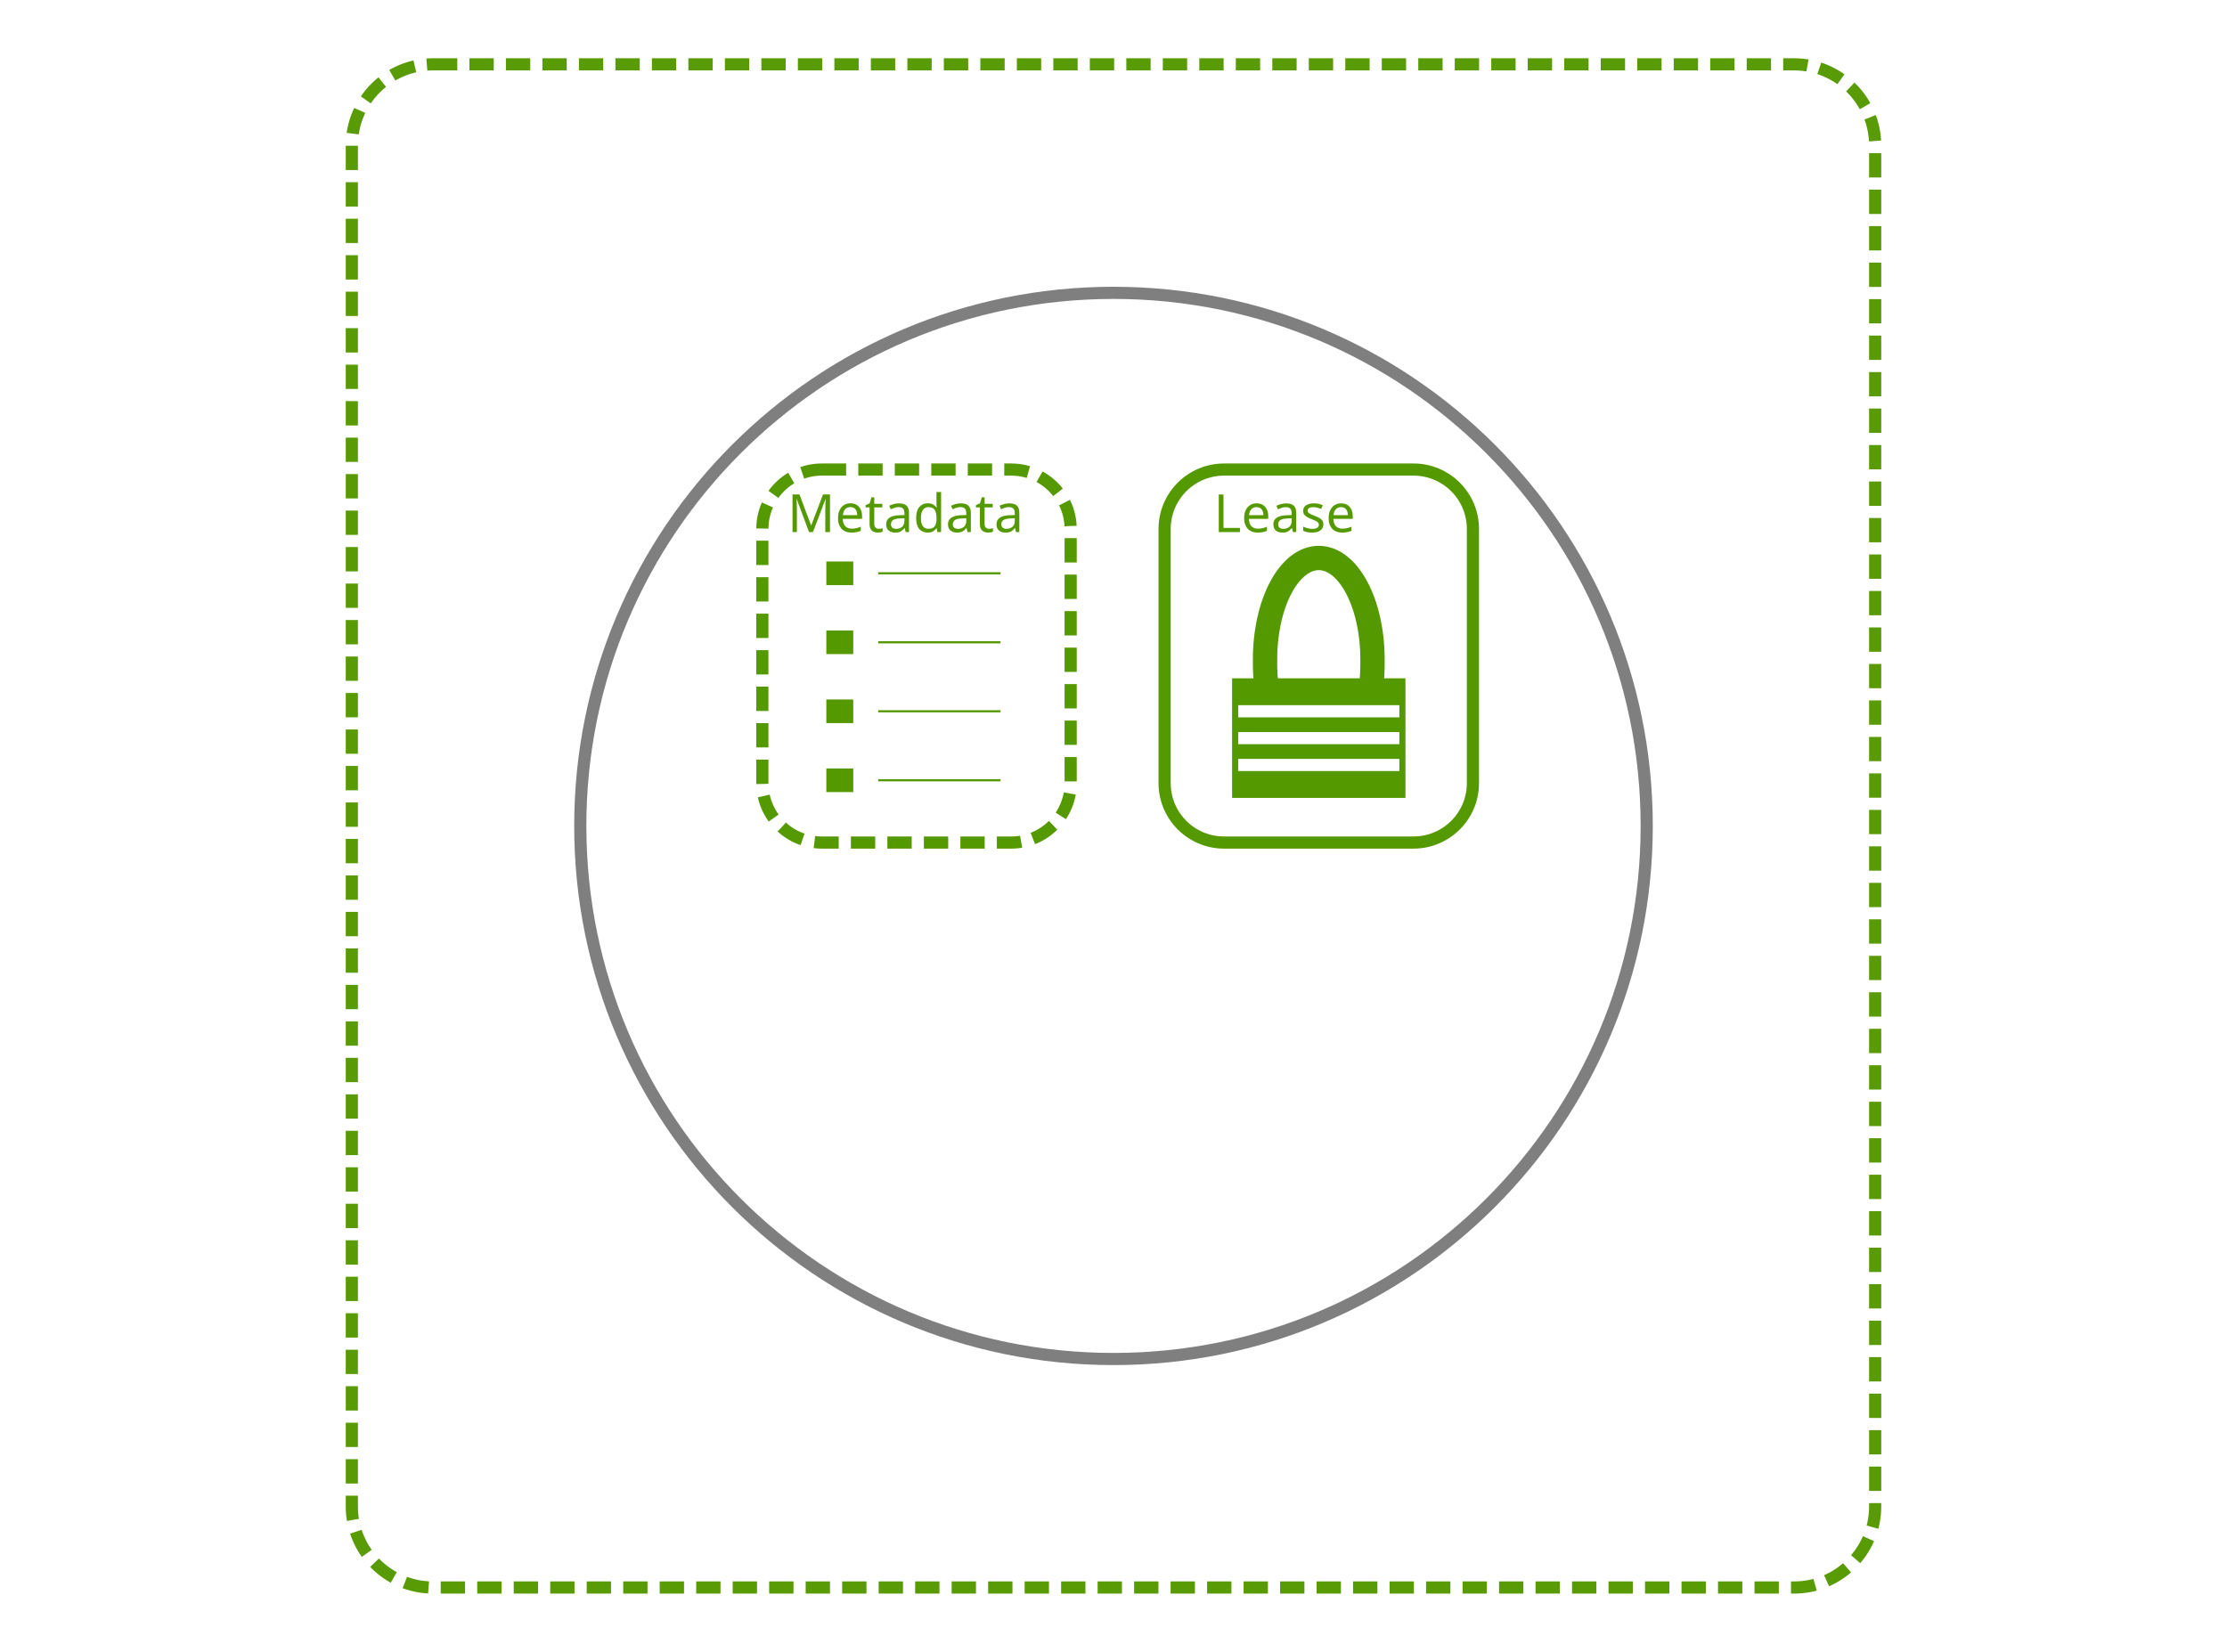
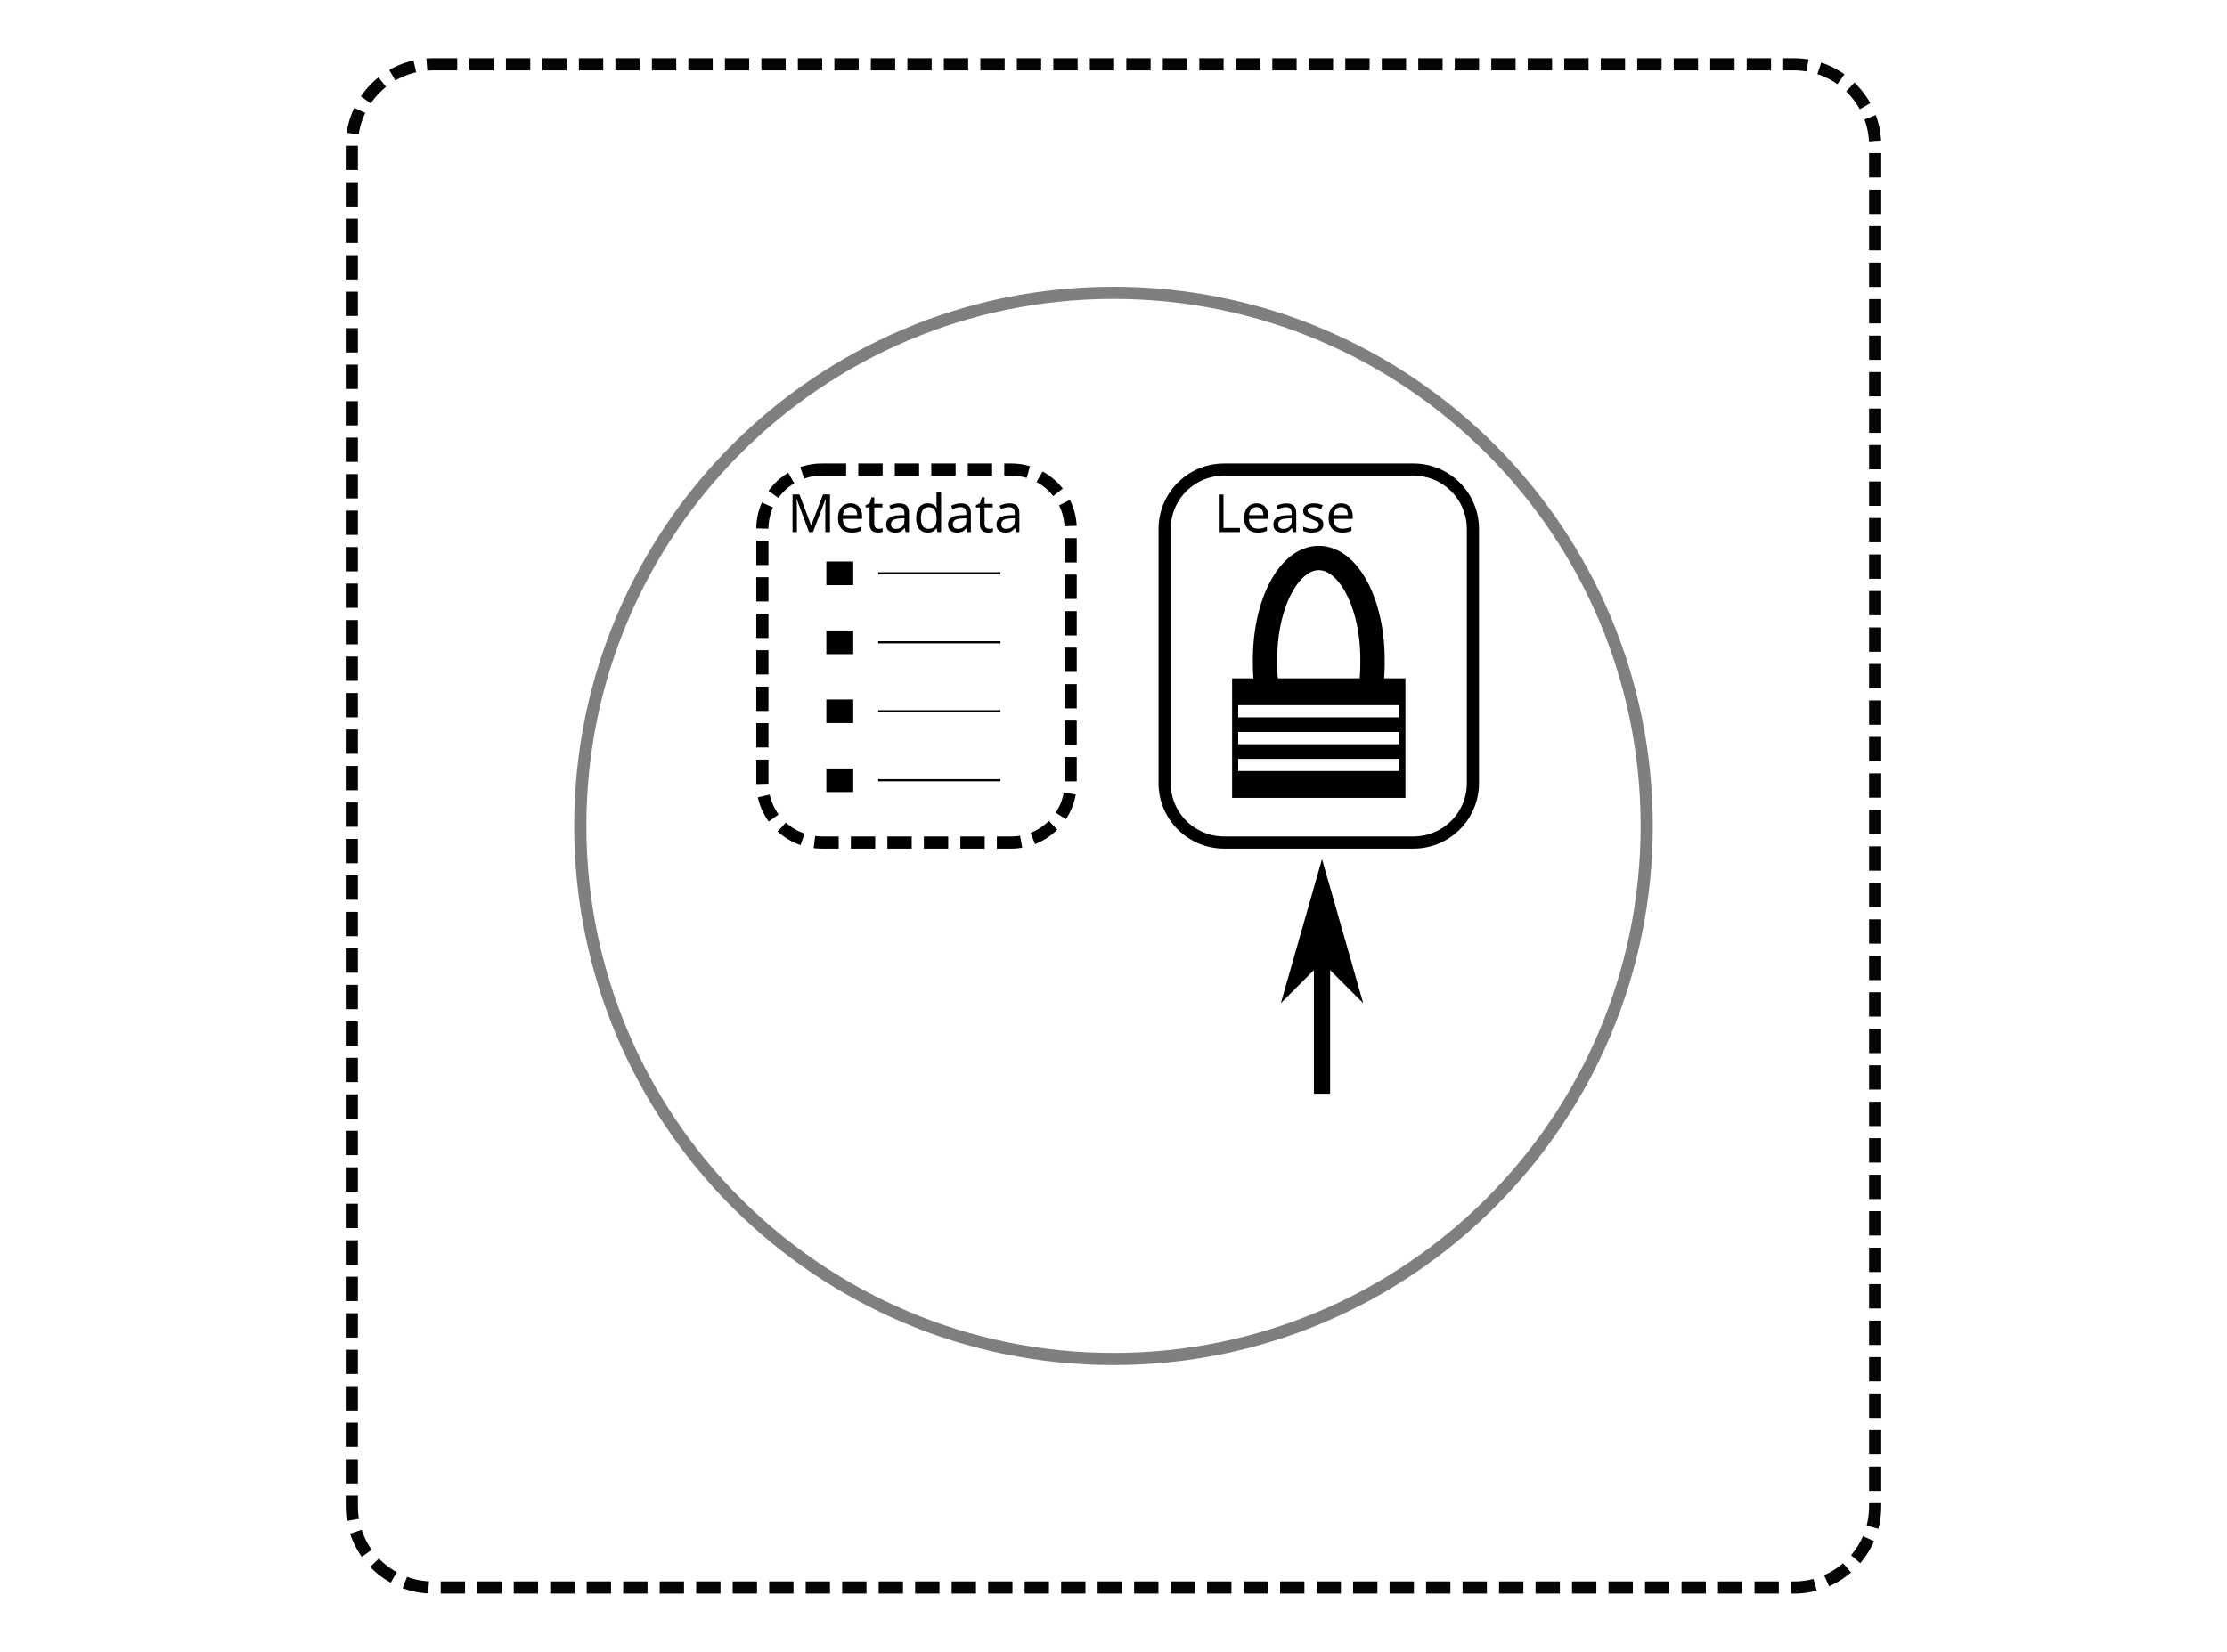
<svg xmlns="http://www.w3.org/2000/svg" xmlns:ns1="http://www.openswatchbook.org/uri/2009/osb" xmlns:xlink="http://www.w3.org/1999/xlink" width="155mm" height="115mm" id="svg5421" version="1.1" viewBox="0 0 549.213 407.48">
  <defs id="defs5423">
    <linearGradient id="linearGradient26904" ns1:paint="solid">
      <stop style="stop-color:#000000;stop-opacity:1;" offset="0" id="stop26906" />
    </linearGradient>
    <linearGradient id="linearGradient26550" ns1:paint="solid" gradientTransform="matrix(0.1275922,0,0,0.1275931,1808.758,-225.2812)">
      <stop style="stop-color:#000000;stop-opacity:1;" offset="0" id="stop26552" />
    </linearGradient>
    <linearGradient id="linearGradient26544" ns1:paint="solid">
      <stop style="stop-color:#000000;stop-opacity:1;" offset="0" id="stop26546" />
    </linearGradient>
    <linearGradient id="linearGradient26536" ns1:paint="solid">
      <stop style="stop-color:#000000;stop-opacity:1;" offset="0" id="stop26538" />
    </linearGradient>
    <linearGradient id="linearGradient26530" ns1:paint="solid">
      <stop style="stop-color:#000000;stop-opacity:1;" offset="0" id="stop26532" />
    </linearGradient>
    <linearGradient id="linearGradient25183" ns1:paint="solid" gradientTransform="matrix(0.4388646,0,0,0.4388646,1110.32,-238.4096)">
      <stop style="stop-color:#000000;stop-opacity:1;" offset="0" id="stop25185" />
    </linearGradient>
    <linearGradient id="linearGradient23743" ns1:paint="solid">
      <stop style="stop-color:#000000;stop-opacity:1;" offset="0" id="stop23745" />
    </linearGradient>
    <linearGradient id="linearGradient23686" ns1:paint="solid">
      <stop style="stop-color:#000000;stop-opacity:1;" offset="0" id="stop23688" />
    </linearGradient>
    <linearGradient id="linearGradient23674" ns1:paint="solid">
      <stop style="stop-color:#000000;stop-opacity:1;" offset="0" id="stop23676" />
    </linearGradient>
    <linearGradient id="linearGradient23616" ns1:paint="solid">
      <stop style="stop-color:#000000;stop-opacity:1;" offset="0" id="stop23618" />
    </linearGradient>
    <linearGradient id="linearGradient10726" ns1:paint="solid">
      <stop style="stop-color:#d8e7c4;stop-opacity:1;" offset="0" id="stop10728" />
    </linearGradient>
    <linearGradient id="linearGradient10700" ns1:paint="solid">
      <stop style="stop-color:#d8e7c4;stop-opacity:1;" offset="0" id="stop10702" />
    </linearGradient>
    <linearGradient id="white" ns1:paint="solid" gradientTransform="matrix(0.4388641,0,0,0.4388648,1904.313,-540.8635)">
      <stop style="stop-color:#ffffff;stop-opacity:1;" offset="0" id="stop10475" />
    </linearGradient>
    <linearGradient id="linearGradient10426" ns1:paint="solid" gradientTransform="matrix(0.3427216,0,0,0.1792132,992.7705,184.803)">
      <stop style="stop-color:#000000;stop-opacity:1;" offset="0" id="stop10428" />
    </linearGradient>
    <linearGradient id="linearGradient10420" ns1:paint="solid">
      <stop style="stop-color:#559900;stop-opacity:1;" offset="0" id="stop10422" />
    </linearGradient>
    <linearGradient id="Black" ns1:paint="solid" gradientTransform="matrix(75.33779,0,0,61.62382,87053.51,-62265.561)">
      <stop style="stop-color:#000000;stop-opacity:1;" offset="0" id="stop10414" />
    </linearGradient>
    <linearGradient id="wood" ns1:paint="solid">
      <stop style="stop-color:#7e3817;stop-opacity:1;" offset="0" id="stop10387" />
    </linearGradient>
    <linearGradient id="grass" ns1:paint="solid">
      <stop style="stop-color:#ddee77;stop-opacity:1;" offset="0" id="stop10379" />
    </linearGradient>
    <linearGradient id="stars" ns1:paint="solid" gradientTransform="translate(125.7135,301.0877)">
      <stop style="stop-color:#e7f6d3;stop-opacity:1;" offset="0" id="stop10371" />
    </linearGradient>
    <linearGradient id="sky" ns1:paint="solid">
      <stop style="stop-color:#88aaee;stop-opacity:1;" offset="0" id="stop10363" />
    </linearGradient>
    <linearGradient id="leaves" ns1:paint="solid">
      <stop style="stop-color:#559900;stop-opacity:1;" offset="0" id="stop10355" />
    </linearGradient>
-     <linearGradient xlink:href="#leaves" id="linearGradient25187" x1="798.5" y1="-67" x2="871.5" y2="-67" gradientUnits="userSpaceOnUse" gradientTransform="matrix(5.366801,0,0,5.367682,-3647.704,245.3946)" />
-     <linearGradient xlink:href="#leaves" id="linearGradient26534" x1="1013.683" y1="-7.166" x2="1086.974" y2="-7.166" gradientUnits="userSpaceOnUse" />
    <linearGradient xlink:href="#linearGradient26536" id="linearGradient26540" x1="755.479" y1="-191.308" x2="814.558" y2="-191.308" gradientUnits="userSpaceOnUse" />
-     <linearGradient xlink:href="#leaves" id="linearGradient26542" gradientTransform="matrix(0.4388646,0,0,0.4388646,1110.32,-238.4096)" gradientUnits="userSpaceOnUse" />
-     <linearGradient xlink:href="#leaves" id="linearGradient26548" x1="755.479" y1="-191.308" x2="814.558" y2="-191.308" gradientUnits="userSpaceOnUse" />
-     <linearGradient xlink:href="#leaves" id="linearGradient26554" x1="1015.781" y1="-7.166" x2="1086.974" y2="-7.166" gradientUnits="userSpaceOnUse" />
    <linearGradient xlink:href="#white" id="linearGradient12363" x1="310" y1="-102" x2="370" y2="-102" gradientUnits="userSpaceOnUse" gradientTransform="matrix(0.6624679,0,0,0.6624688,658.9593,-74.95624)" />
    <linearGradient xlink:href="#white" id="linearGradient12371" x1="310" y1="-92" x2="370" y2="-92" gradientUnits="userSpaceOnUse" gradientTransform="matrix(0.6624679,0,0,0.6624688,658.9593,-74.95624)" />
    <linearGradient xlink:href="#white" id="linearGradient12379" x1="310" y1="-82" x2="370" y2="-82" gradientUnits="userSpaceOnUse" gradientTransform="matrix(0.6624679,0,0,0.6624688,658.9593,-74.95624)" />
    <linearGradient xlink:href="#linearGradient26550" id="linearGradient12424" gradientTransform="matrix(1,0,0,1.166667,-310,-22.50802)" gradientUnits="userSpaceOnUse" />
    <linearGradient xlink:href="#linearGradient26550" id="linearGradient12440" gradientTransform="matrix(1,0,0,0.5,2474.8,-637.1454)" gradientUnits="userSpaceOnUse" />
-     <linearGradient xlink:href="#leaves" id="linearGradient26908" x1="866.614" y1="-191.367" x2="902.368" y2="-191.367" gradientUnits="userSpaceOnUse" />
-     <linearGradient xlink:href="#leaves" id="linearGradient26910" gradientTransform="matrix(0.4388637,0,0,0.438865,1458.611,-233.1101)" gradientUnits="userSpaceOnUse" />
-     <linearGradient xlink:href="#leaves" id="linearGradient26917" gradientTransform="matrix(0.1275922,0,0,0.1275931,1808.758,-225.2812)" gradientUnits="userSpaceOnUse" />
-     <linearGradient xlink:href="#leaves" id="linearGradient26919" gradientTransform="matrix(0.1275922,0,0,0.1275931,1808.758,-225.2812)" gradientUnits="userSpaceOnUse" />
-     <linearGradient xlink:href="#leaves" id="linearGradient26921" gradientTransform="matrix(0.1275922,0,0,0.1275931,1808.758,-225.2812)" gradientUnits="userSpaceOnUse" />
+     <marker orient="auto" refY="0" refX="0" id="Arrow1Mstart" style="overflow:visible">
+       <path id="path15686" d="M 0,0 5,-5 -12.5,0 5,5 0,0 Z" style="fill:#000000;fill-opacity:1;fill-rule:evenodd;stroke:#000000;stroke-width:1pt;stroke-opacity:1" transform="matrix(0.4,0,0,0.4,4,0)" />
+     </marker>
  </defs>
  <g id="layer1" transform="translate(-558.968,317.9803)">
-     <rect style="opacity:0.98;fill:none;fill-opacity:1;stroke:url(#linearGradient25187);stroke-width:3;stroke-miterlimit:4;stroke-dasharray:6, 3;stroke-dashoffset:0;stroke-opacity:1" id="rect23741" width="375.676" height="375.738" x="645.736" y="-302.109" rx="20" ry="20" />
+     <rect style="opacity:0.98;fill:none;fill-opacity:1;stroke:#000000;stroke-width:3;stroke-miterlimit:4;stroke-dasharray:6, 3;stroke-dashoffset:0;stroke-opacity:1" id="rect23741" width="375.676" height="375.738" x="645.736" y="-302.109" rx="20" ry="20" />
    <circle style="fill:url(#white);fill-opacity:1;stroke:#000000;stroke-width:3;stroke-miterlimit:4;stroke-dasharray:none;stroke-dashoffset:0;stroke-opacity:0.502" id="path12126" cx="833.574" cy="-114.24" r="131.5" />
-     <rect style="fill:none;fill-opacity:1;stroke:url(#linearGradient26542);stroke-width:3;stroke-miterlimit:4;stroke-dasharray:6, 3;stroke-dashoffset:0;stroke-opacity:1" id="rect10724" width="76.034" height="92.009" x="746.977" y="-202.15" rx="14.66" ry="14.66" />
-     <g id="g10766" transform="matrix(0.603246,0,0,0.5299292,149.9895,-147.2343)" style="stroke:url(#linearGradient26534);stroke-width:0.999;stroke-miterlimit:4;stroke-dasharray:none;fill-opacity:1.0;fill:url(#linearGradient26554)">
-       <g transform="translate(86.97413,176.5746)" id="g10744" style="stroke:url(#linearGradient26534);stroke-width:0.999;stroke-miterlimit:4;stroke-dasharray:none;fill-opacity:1.0;fill:url(#linearGradient26554)">
-         <rect style="fill:url(#linearGradient26554);fill-opacity:1.0;stroke:url(#linearGradient26534);stroke-width:0.999;stroke-miterlimit:4;stroke-dasharray:none;stroke-dashoffset:0;stroke-opacity:1" id="rect10732" width="10" height="10" x="929.307" y="-140.568" />
-         <path style="fill:url(#linearGradient26554);fill-rule:evenodd;stroke:url(#linearGradient26534);stroke-width:0.999;stroke-linecap:butt;stroke-linejoin:miter;stroke-miterlimit:4;stroke-dasharray:none;stroke-opacity:1;fill-opacity:1.0" d="m 950,-135.568 50,0" id="path10742" />
+     <rect style="fill:none;fill-opacity:1;stroke:#000000;stroke-width:3;stroke-miterlimit:4;stroke-dasharray:6, 3;stroke-dashoffset:0;stroke-opacity:1" id="rect10724" width="76.034" height="92.009" x="746.977" y="-202.15" rx="14.66" ry="14.66" />
+     <g id="g10766" transform="matrix(0.603246,0,0,0.5299292,149.9895,-147.2343)" style="stroke:#000000;stroke-width:0.999;stroke-miterlimit:4;stroke-dasharray:none;fill-opacity:1;fill:#000000;stroke-opacity:1">
+       <g transform="translate(86.97413,176.5746)" id="g10744" style="stroke:#000000;stroke-width:0.999;stroke-miterlimit:4;stroke-dasharray:none;fill-opacity:1;fill:#000000;stroke-opacity:1">
+         <rect style="fill:#000000;fill-opacity:1;stroke:#000000;stroke-width:0.999;stroke-miterlimit:4;stroke-dasharray:none;stroke-dashoffset:0;stroke-opacity:1" id="rect10732" width="10" height="10" x="929.307" y="-140.568" />
+         <path style="fill:#000000;fill-rule:evenodd;stroke:#000000;stroke-width:0.999;stroke-linecap:butt;stroke-linejoin:miter;stroke-miterlimit:4;stroke-dasharray:none;stroke-opacity:1;fill-opacity:1" d="m 950,-135.568 50,0" id="path10742" />
      </g>
-       <g id="g10748" transform="translate(86.97413,144.4598)" style="stroke:url(#linearGradient26534);stroke-width:0.999;stroke-miterlimit:4;stroke-dasharray:none;fill-opacity:1.0;fill:url(#linearGradient26554)">
-         <rect y="-140.568" x="929.307" height="10" width="10" id="rect10750" style="fill:url(#linearGradient26554);fill-opacity:1.0;stroke:url(#linearGradient26534);stroke-width:0.999;stroke-miterlimit:4;stroke-dasharray:none;stroke-dashoffset:0;stroke-opacity:1" />
-         <path id="path10752" d="m 950,-135.568 50,0" style="fill:url(#linearGradient26554);fill-rule:evenodd;stroke:url(#linearGradient26534);stroke-width:0.999;stroke-linecap:butt;stroke-linejoin:miter;stroke-miterlimit:4;stroke-dasharray:none;stroke-opacity:1;fill-opacity:1.0" />
+       <g id="g10748" transform="translate(86.97413,144.4598)" style="stroke:#000000;stroke-width:0.999;stroke-miterlimit:4;stroke-dasharray:none;fill-opacity:1;fill:#000000;stroke-opacity:1">
+         <rect y="-140.568" x="929.307" height="10" width="10" id="rect10750" style="fill:#000000;fill-opacity:1;stroke:#000000;stroke-width:0.999;stroke-miterlimit:4;stroke-dasharray:none;stroke-dashoffset:0;stroke-opacity:1" />
+         <path id="path10752" d="m 950,-135.568 50,0" style="fill:#000000;fill-rule:evenodd;stroke:#000000;stroke-width:0.999;stroke-linecap:butt;stroke-linejoin:miter;stroke-miterlimit:4;stroke-dasharray:none;stroke-opacity:1;fill-opacity:1" />
      </g>
-       <g transform="translate(86.97413,112.345)" id="g10754" style="stroke:url(#linearGradient26534);stroke-width:0.999;stroke-miterlimit:4;stroke-dasharray:none;fill-opacity:1.0;fill:url(#linearGradient26554)">
-         <rect style="fill:url(#linearGradient26554);fill-opacity:1.0;stroke:url(#linearGradient26534);stroke-width:0.999;stroke-miterlimit:4;stroke-dasharray:none;stroke-dashoffset:0;stroke-opacity:1" id="rect10756" width="10" height="10" x="929.307" y="-140.568" />
-         <path style="fill:url(#linearGradient26554);fill-rule:evenodd;stroke:url(#linearGradient26534);stroke-width:0.999;stroke-linecap:butt;stroke-linejoin:miter;stroke-miterlimit:4;stroke-dasharray:none;stroke-opacity:1;fill-opacity:1.0" d="m 950,-135.568 50,0" id="path10758" />
+       <g transform="translate(86.97413,112.345)" id="g10754" style="stroke:#000000;stroke-width:0.999;stroke-miterlimit:4;stroke-dasharray:none;fill-opacity:1;fill:#000000;stroke-opacity:1">
+         <rect style="fill:#000000;fill-opacity:1;stroke:#000000;stroke-width:0.999;stroke-miterlimit:4;stroke-dasharray:none;stroke-dashoffset:0;stroke-opacity:1" id="rect10756" width="10" height="10" x="929.307" y="-140.568" />
+         <path style="fill:#000000;fill-rule:evenodd;stroke:#000000;stroke-width:0.999;stroke-linecap:butt;stroke-linejoin:miter;stroke-miterlimit:4;stroke-dasharray:none;stroke-opacity:1;fill-opacity:1" d="m 950,-135.568 50,0" id="path10758" />
      </g>
-       <g id="g10760" transform="translate(86.97413,80.23023)" style="stroke:url(#linearGradient26534);stroke-width:0.999;stroke-miterlimit:4;stroke-dasharray:none;fill-opacity:1.0;fill:url(#linearGradient26554)">
-         <rect y="-140.568" x="929.307" height="10" width="10" id="rect10762" style="fill:url(#linearGradient26554);fill-opacity:1.0;stroke:url(#linearGradient26534);stroke-width:0.999;stroke-miterlimit:4;stroke-dasharray:none;stroke-dashoffset:0;stroke-opacity:1" />
-         <path id="path10764" d="m 950,-135.568 50,0" style="fill:url(#linearGradient26554);fill-rule:evenodd;stroke:url(#linearGradient26534);stroke-width:0.999;stroke-linecap:butt;stroke-linejoin:miter;stroke-miterlimit:4;stroke-dasharray:none;stroke-opacity:1;fill-opacity:1.0" />
+       <g id="g10760" transform="translate(86.97413,80.23023)" style="stroke:#000000;stroke-width:0.999;stroke-miterlimit:4;stroke-dasharray:none;fill-opacity:1;fill:#000000;stroke-opacity:1">
+         <rect y="-140.568" x="929.307" height="10" width="10" id="rect10762" style="fill:#000000;fill-opacity:1;stroke:#000000;stroke-width:0.999;stroke-miterlimit:4;stroke-dasharray:none;stroke-dashoffset:0;stroke-opacity:1" />
+         <path id="path10764" d="m 950,-135.568 50,0" style="fill:#000000;fill-rule:evenodd;stroke:#000000;stroke-width:0.999;stroke-linecap:butt;stroke-linejoin:miter;stroke-miterlimit:4;stroke-dasharray:none;stroke-opacity:1;fill-opacity:1" />
      </g>
    </g>
-     <text xml:space="preserve" style="font-style:normal;font-weight:normal;font-size:12.988px;line-height:125%;font-family:Sans;letter-spacing:0px;word-spacing:0px;fill:url(#linearGradient26548);fill-opacity:1.0;stroke:none;stroke-width:1px;stroke-linecap:butt;stroke-linejoin:miter;stroke-opacity:1" x="754.204" y="-186.466" id="text10780" transform="scale(0.9986097,1.001392)">
-       <tspan id="tspan10782" x="754.204" y="-186.466" style="stroke:none;fill-opacity:1.0;fill:url(#linearGradient26548)">Metadata</tspan>
+     <text xml:space="preserve" style="font-style:normal;font-weight:normal;font-size:12.988px;line-height:125%;font-family:Sans;letter-spacing:0px;word-spacing:0px;fill:#000000;fill-opacity:1;stroke:none;stroke-width:1px;stroke-linecap:butt;stroke-linejoin:miter;stroke-opacity:1;" x="754.204" y="-186.466" id="text10780" transform="scale(0.9986097,1.001392)">
+       <tspan id="tspan10782" x="754.204" y="-186.466" style="stroke:none;fill-opacity:1;fill:#000000;">Metadata</tspan>
    </text>
    <ellipse style="fill:url(#white);fill-opacity:1;stroke:url(#linearGradient26550);stroke-width:3;stroke-miterlimit:4;stroke-dasharray:none;stroke-dashoffset:0;stroke-opacity:1" id="path12126-3" cx="1339.574" cy="-106.24" rx="131.5" ry="131.5" />
    <g id="g12474" transform="matrix(0.6624679,0,0,0.6624688,1151.876,-66.95616)">
      <rect ry="22.13" rx="22.13" y="-192" x="152.613" height="138.888" width="114.774" id="rect10724-6" style="fill:none;fill-opacity:1;stroke:url(#linearGradient26550);stroke-width:4.529;stroke-miterlimit:4;stroke-dasharray:none;stroke-dashoffset:0;stroke-opacity:1" />
      <g transform="matrix(0.9106033,0,0,0.7999311,-748.5435,-109.1043)" id="g10766-1">
        <g id="g10744-0" transform="translate(86.97413,176.5746)">
          <rect y="-140.568" x="929.307" height="10" width="10" id="rect10732-1" style="fill:url(#linearGradient26550);fill-opacity:1;stroke:url(#linearGradient26550);stroke-width:5.195;stroke-miterlimit:4;stroke-dasharray:none;stroke-dashoffset:0;stroke-opacity:1" />
          <path id="path10742-6" d="m 950,-135.568 50,0" style="fill:none;fill-rule:evenodd;stroke:#000000;stroke-width:3.463;stroke-linecap:butt;stroke-linejoin:miter;stroke-miterlimit:4;stroke-dasharray:none;stroke-opacity:1" />
        </g>
        <g transform="translate(86.97413,144.4598)" id="g10748-5">
          <rect style="fill:url(#linearGradient26550);fill-opacity:1;stroke:url(#linearGradient26550);stroke-width:5.195;stroke-miterlimit:4;stroke-dasharray:none;stroke-dashoffset:0;stroke-opacity:1" id="rect10750-1" width="10" height="10" x="929.307" y="-140.568" />
          <path style="fill:none;fill-rule:evenodd;stroke:#000000;stroke-width:3.463;stroke-linecap:butt;stroke-linejoin:miter;stroke-miterlimit:4;stroke-dasharray:none;stroke-opacity:1" d="m 950,-135.568 50,0" id="path10752-2" />
        </g>
        <g id="g10754-5" transform="translate(86.97413,112.345)">
          <rect y="-140.568" x="929.307" height="10" width="10" id="rect10756-3" style="fill:url(#linearGradient26550);fill-opacity:1;stroke:url(#linearGradient26550);stroke-width:5.195;stroke-miterlimit:4;stroke-dasharray:none;stroke-dashoffset:0;stroke-opacity:1" />
          <path id="path10758-9" d="m 950,-135.568 50,0" style="fill:none;fill-rule:evenodd;stroke:#000000;stroke-width:3.463;stroke-linecap:butt;stroke-linejoin:miter;stroke-miterlimit:4;stroke-dasharray:none;stroke-opacity:1" />
        </g>
        <g transform="translate(86.97413,80.23023)" id="g10760-0">
          <rect style="fill:url(#linearGradient26550);fill-opacity:1;stroke:url(#linearGradient26550);stroke-width:5.195;stroke-miterlimit:4;stroke-dasharray:none;stroke-dashoffset:0;stroke-opacity:1" id="rect10762-7" width="10" height="10" x="929.307" y="-140.568" />
          <path style="fill:none;fill-rule:evenodd;stroke:#000000;stroke-width:3.463;stroke-linecap:butt;stroke-linejoin:miter;stroke-miterlimit:4;stroke-dasharray:none;stroke-opacity:1" d="m 950,-135.568 50,0" id="path10764-5" />
        </g>
      </g>
      <text transform="scale(0.9986097,1.001392)" id="text10780-0" y="-168.482" x="162.165" style="font-style:normal;font-weight:normal;font-size:19.605px;line-height:125%;font-family:Sans;letter-spacing:0px;word-spacing:0px;fill:#000000;fill-opacity:1;stroke:none;stroke-width:1px;stroke-linecap:butt;stroke-linejoin:miter;stroke-opacity:1" xml:space="preserve">
        <tspan y="-168.482" x="162.165" id="tspan10782-2">Metadata</tspan>
      </text>
    </g>
-     <text xml:space="preserve" style="font-style:normal;font-variant:normal;font-weight:normal;font-stretch:normal;font-size:12.988px;line-height:125%;font-family:Sans;-inkscape-font-specification:'Sans, Normal';text-align:center;letter-spacing:0px;word-spacing:0px;writing-mode:lr-tb;text-anchor:middle;fill:url(#linearGradient26908);fill-opacity:1.0;stroke:none;stroke-width:1px;stroke-linecap:butt;stroke-linejoin:miter;stroke-opacity:1" x="884.199" y="-186.725" id="text12353">
-       <tspan id="tspan12355" x="884.199" y="-186.725" style="fill-opacity:1.0;fill:url(#linearGradient26908)">Lease</tspan>
+     <text xml:space="preserve" style="font-style:normal;font-variant:normal;font-weight:normal;font-stretch:normal;font-size:12.988px;line-height:125%;font-family:Sans;-inkscape-font-specification:'Sans, Normal';text-align:center;letter-spacing:0px;word-spacing:0px;writing-mode:lr-tb;text-anchor:middle;fill:#000000;fill-opacity:1;stroke:none;stroke-width:1px;stroke-linecap:butt;stroke-linejoin:miter;stroke-opacity:1;" x="884.199" y="-186.725" id="text12353">
+       <tspan id="tspan12355" x="884.199" y="-186.725" style="fill-opacity:1;fill:#000000;">Lease</tspan>
    </text>
-     <rect style="fill:url(#linearGradient26921);fill-opacity:1;stroke:url(#linearGradient26919);stroke-width:3;stroke-miterlimit:4;stroke-dasharray:none;stroke-dashoffset:0;stroke-opacity:1" id="rect12349" width="39.748" height="26.499" x="864.324" y="-149.153" />
-     <rect style="fill:none;fill-opacity:1;stroke:url(#linearGradient26917);stroke-width:6;stroke-miterlimit:4;stroke-dasharray:none;stroke-dashoffset:0;stroke-opacity:1" id="rect12351" width="26.499" height="51.057" x="870.949" y="-180.336" ry="25" rx="25" />
+     <rect style="fill:#000000;fill-opacity:1;stroke:#000000;stroke-width:3;stroke-miterlimit:4;stroke-dasharray:none;stroke-dashoffset:0;stroke-opacity:1" id="rect12349" width="39.748" height="26.499" x="864.324" y="-149.153" />
+     <rect style="fill:none;fill-opacity:1;stroke:#000000;stroke-width:6;stroke-miterlimit:4;stroke-dasharray:none;stroke-dashoffset:0;stroke-opacity:1" id="rect12351" width="26.499" height="51.057" x="870.949" y="-180.336" ry="25" rx="25" />
    <path style="fill:none;fill-rule:evenodd;stroke:url(#linearGradient12363);stroke-width:3;stroke-linecap:butt;stroke-linejoin:miter;stroke-miterlimit:4;stroke-dasharray:none;stroke-opacity:1" d="m 864.324,-142.528 39.748,0" id="path12357" />
    <path style="fill:none;fill-rule:evenodd;stroke:url(#linearGradient12371);stroke-width:3;stroke-linecap:butt;stroke-linejoin:miter;stroke-miterlimit:4;stroke-dasharray:none;stroke-opacity:1" d="m 864.324,-135.903 39.748,0" id="path12365" />
    <path style="fill:none;fill-rule:evenodd;stroke:url(#linearGradient12379);stroke-width:3;stroke-linecap:butt;stroke-linejoin:miter;stroke-miterlimit:4;stroke-dasharray:none;stroke-opacity:1" d="m 864.324,-129.279 39.748,0" id="path12373" />
-     <rect ry="14.66" rx="14.66" y="-202.15" x="846.181" height="92.009" width="76.034" id="rect12347" style="fill:none;fill-opacity:1;stroke:url(#linearGradient26910);stroke-width:3;stroke-miterlimit:4;stroke-dasharray:none;stroke-dashoffset:0;stroke-opacity:1" />
+     <rect ry="14.66" rx="14.66" y="-202.15" x="846.181" height="92.009" width="76.034" id="rect12347" style="fill:none;fill-opacity:1;stroke:#000000;stroke-width:3;stroke-miterlimit:4;stroke-dasharray:none;stroke-dashoffset:0;stroke-opacity:1" />
    <g id="g12503" transform="matrix(0.6624679,0,0,0.6624688,1116.579,-62.97576)">
      <text xml:space="preserve" style="font-style:normal;font-variant:normal;font-weight:normal;font-stretch:normal;font-size:19.605px;line-height:125%;font-family:Sans;-inkscape-font-specification:'Sans, Normal';text-align:center;letter-spacing:0px;word-spacing:0px;writing-mode:lr-tb;text-anchor:middle;fill:#000000;fill-opacity:1;stroke:none;stroke-width:1px;stroke-linecap:butt;stroke-linejoin:miter;stroke-opacity:1" x="336.613" y="-8.715" id="text12414">
        <tspan y="-8.715" x="336.613" id="tspan12420">Data</tspan>
      </text>
      <rect style="fill:none;fill-opacity:1;stroke:url(#linearGradient26550);stroke-width:4.529;stroke-miterlimit:4;stroke-dasharray:none;stroke-dashoffset:0;stroke-opacity:1" id="rect12418" width="114.774" height="138.888" x="279.226" y="-32" rx="22.13" ry="22.13" />
      <g transform="matrix(1,0,0,1.066534,310.0002,-28.52631)" id="g12470">
        <path style="fill:none;fill-opacity:1;stroke:url(#linearGradient12424);stroke-width:4.385;stroke-miterlimit:4;stroke-dasharray:none;stroke-dashoffset:0;stroke-opacity:1" d="m -427.467,280.049 0,5 -29.238,0 c -0.488,1.464 -0.762,3.028 -0.762,4.66 l 0,40.68 c 0,1.633 0.275,3.195 0.764,4.66 l 68.473,0 c 0.488,-1.465 0.764,-3.027 0.764,-4.66 l 0,-40.68 c 0,-3.712 -1.377,-7.083 -3.635,-9.66 l -36.365,0 z" transform="translate(447.4666,-227.0481)" id="rect12422" />
        <path style="fill:none;fill-opacity:1;stroke:url(#linearGradient12440);stroke-width:4.385;stroke-miterlimit:4;stroke-dasharray:none;stroke-dashoffset:0;stroke-opacity:1" d="m -4.0000001e-6,48 c -5.54,0 -10,2.23 -10,5 l 0,5 10,0 10,0 10,0 0,-5 c 0,-2.77 -4.46,-5 -10,-5 l -10,0 z" id="rect12432" />
      </g>
    </g>
+     <path style="fill:none;fill-rule:evenodd;stroke:#000000;stroke-width:4;stroke-linecap:butt;stroke-linejoin:miter;stroke-miterlimit:4;stroke-dasharray:none;stroke-opacity:1;marker-start:url(#Arrow1Mstart)" d="m 885,-98.18 0,50" id="path28661" />
  </g>
</svg>
